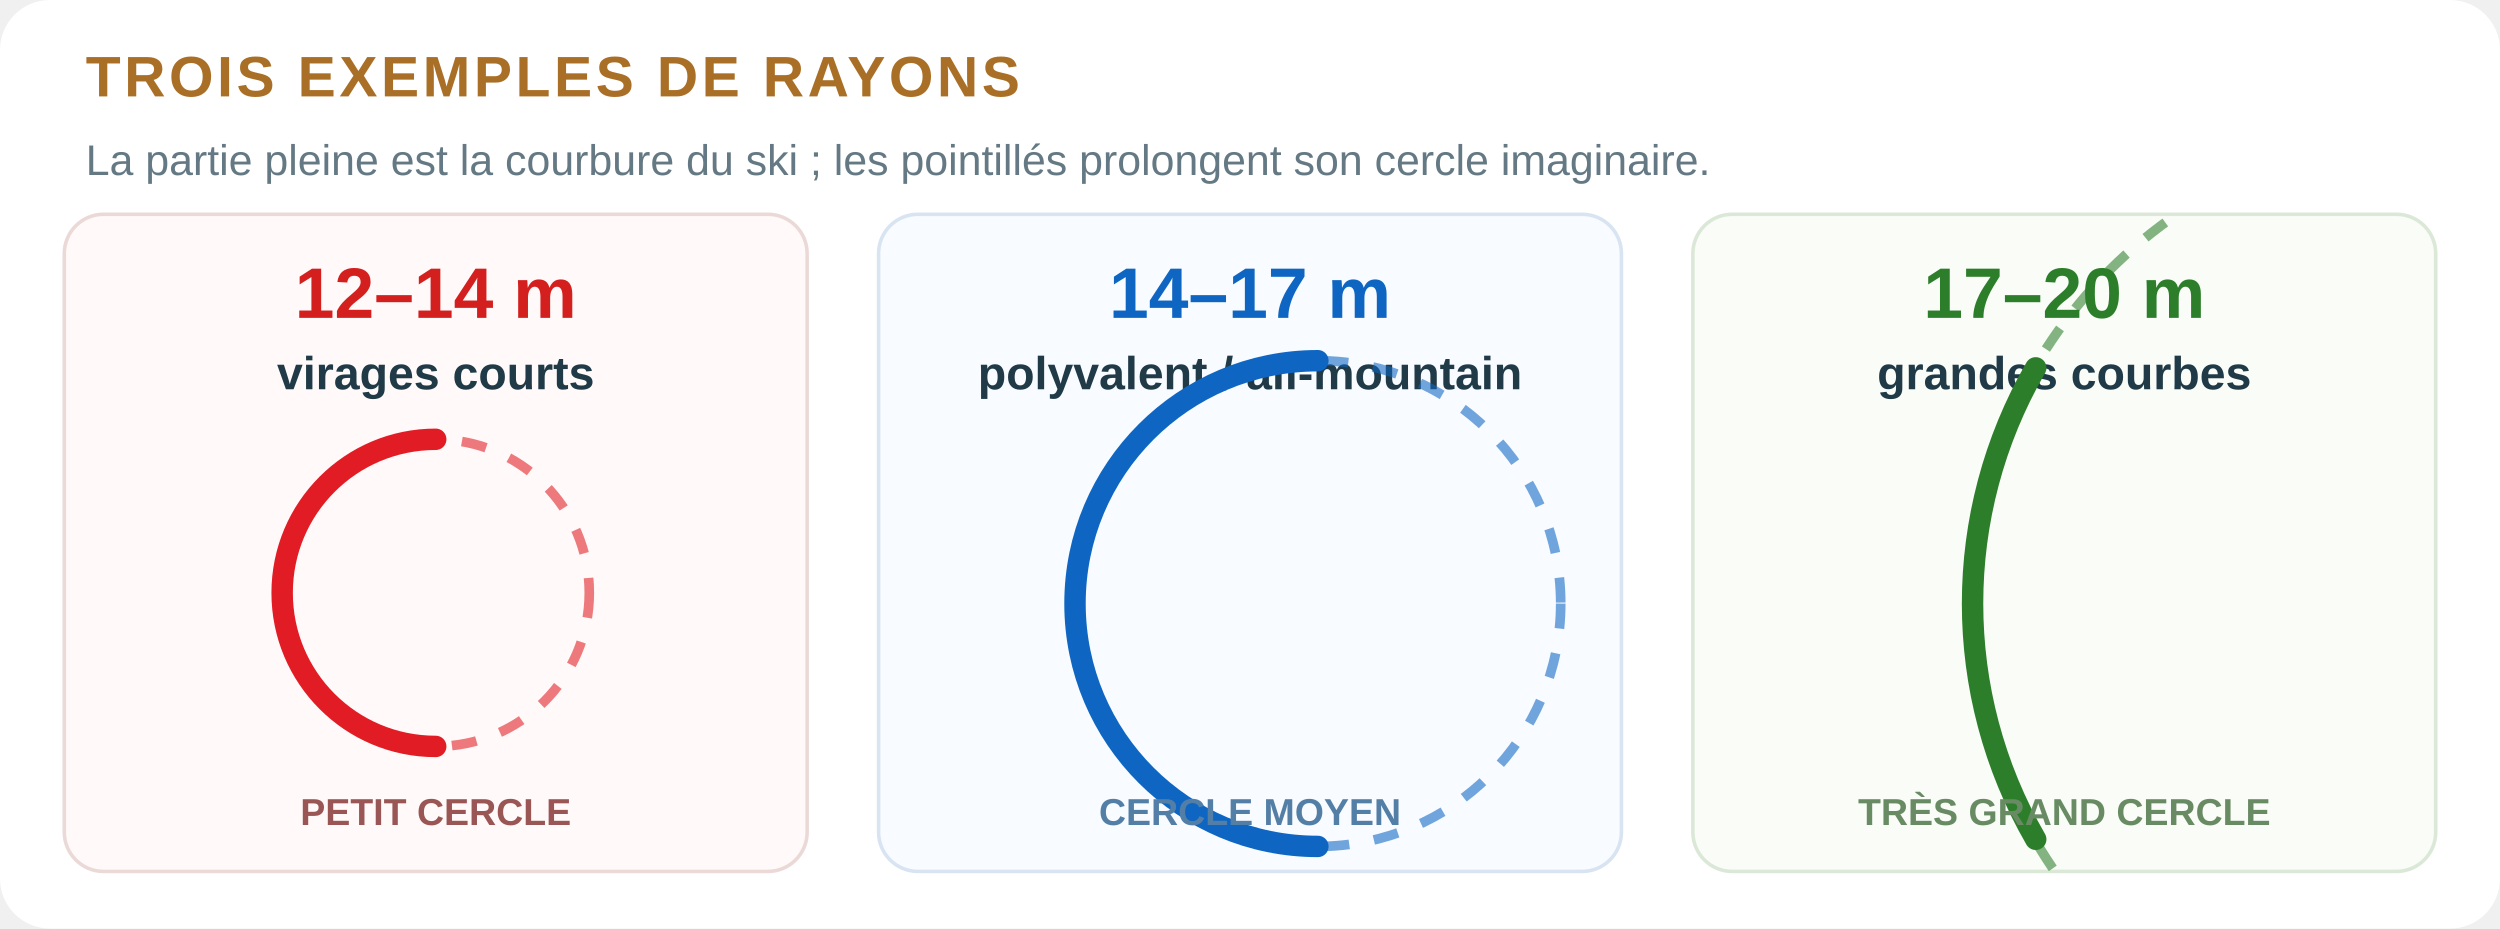
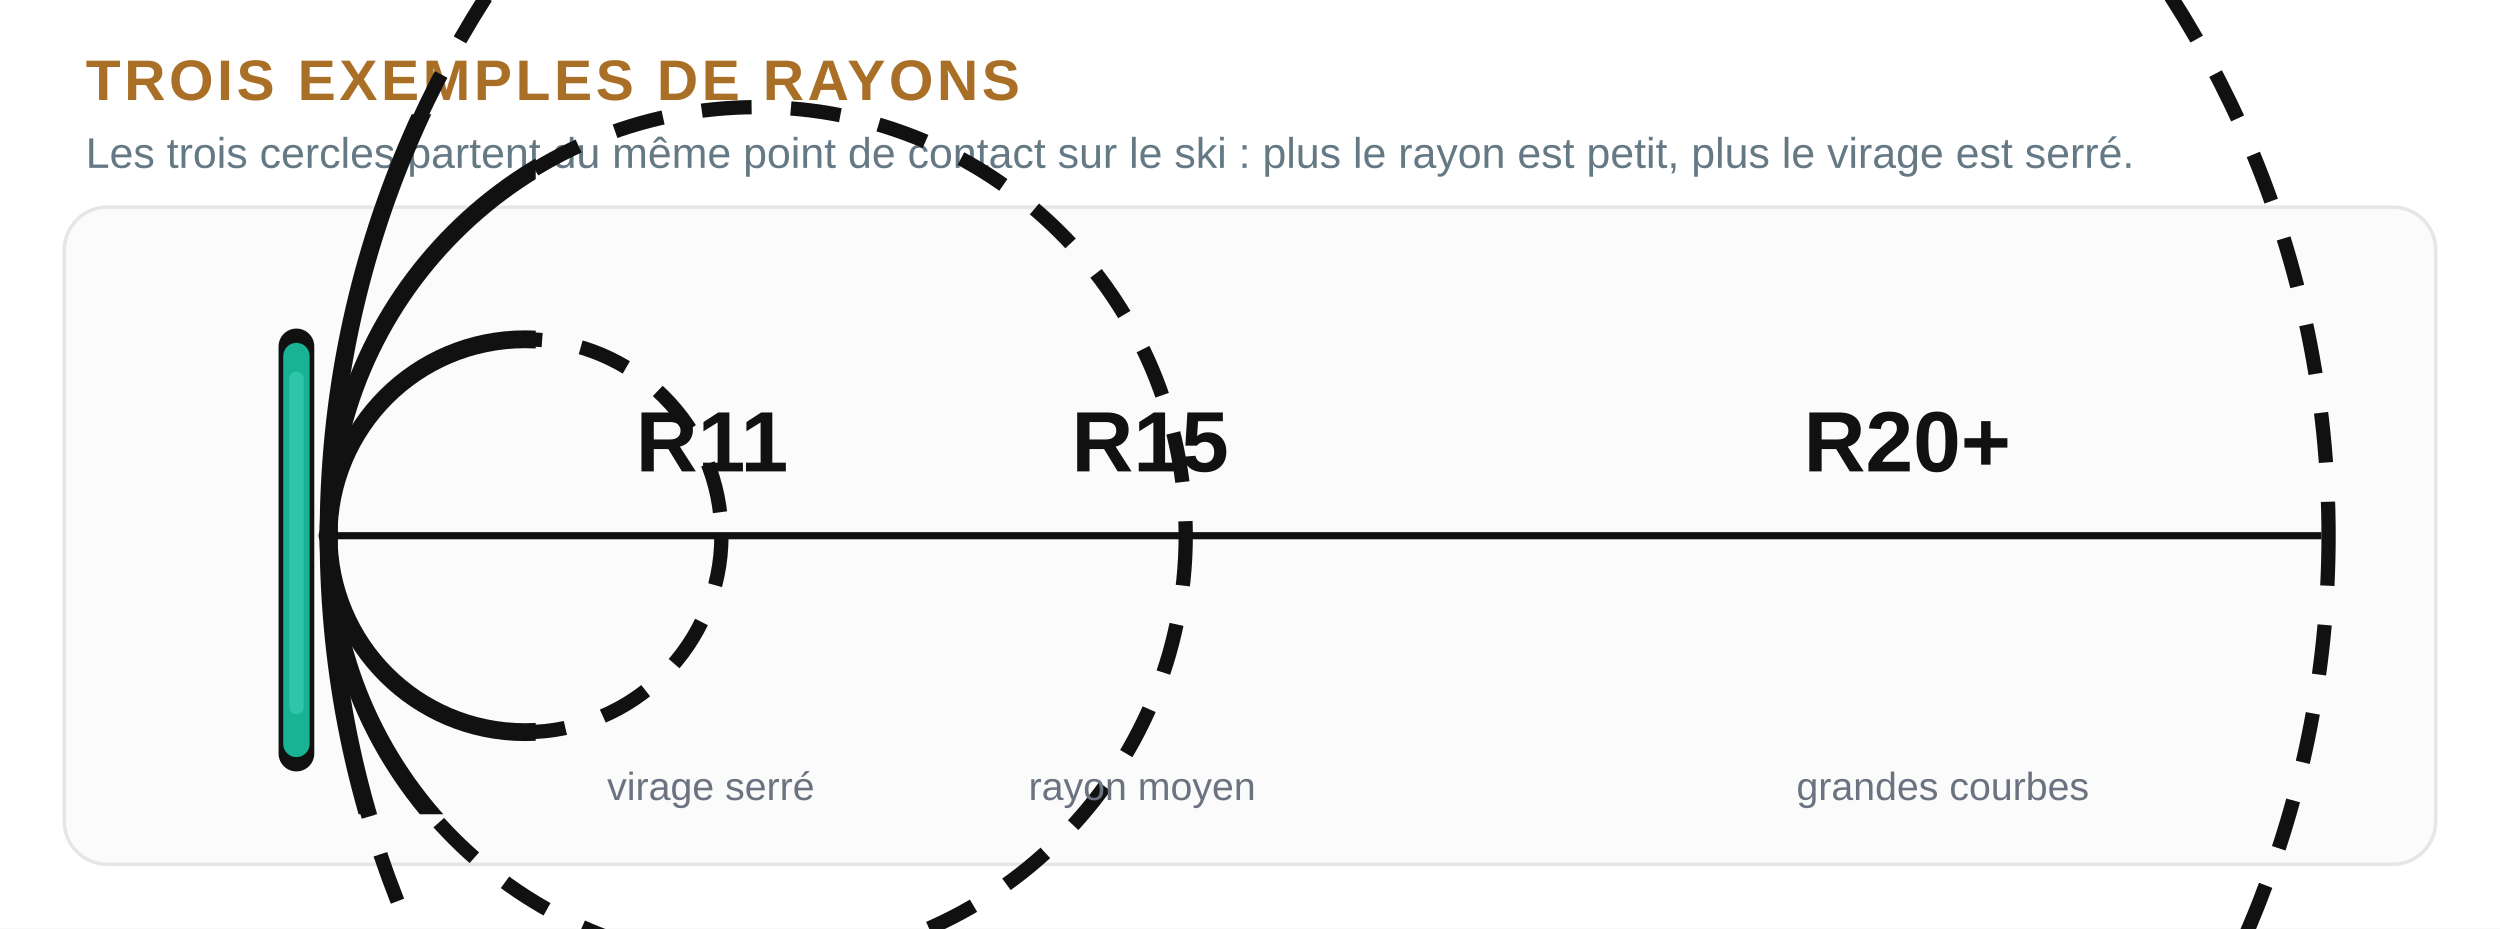
- <svg xmlns="http://www.w3.org/2000/svg" viewBox="0 0 700 260" role="img" aria-labelledby="t d">
+ <svg xmlns="http://www.w3.org/2000/svg" viewBox="0 0 700 260" role="img" aria-labelledby="title desc">
  <defs>
-     <clipPath id="clip-red">
-       <rect x="18" y="60" width="208" height="184" rx="11" />
-     </clipPath>
-     <clipPath id="clip-blue">
-       <rect x="246" y="60" width="208" height="184" rx="11" />
-     </clipPath>
-     <clipPath id="clip-green">
-       <rect x="474" y="60" width="208" height="184" rx="11" />
+     <clipPath id="solidArcClip">
+       <rect x="58" y="32" width="92" height="196" rx="8" />
    </clipPath>
  </defs>
-   <rect width="700" height="260" rx="14" fill="#fff" />
-   <g font-family="Arial,Helvetica,sans-serif">
-     <text x="24" y="27" font-size="16" font-weight="800" fill="#aa6f27" letter-spacing="1">TROIS EXEMPLES DE RAYONS</text>
-     <text x="24" y="49" font-size="12" fill="#647984">La partie pleine est la courbure du ski ; les pointillés prolongent son cercle imaginaire.</text>
-     <g>
-       <rect x="18" y="60" width="208" height="184" rx="11" fill="#fffaf9" stroke="#ead9d7" />
-       <text x="122" y="89" text-anchor="middle" font-size="20" font-weight="900" fill="#d41f1f">12–14 m</text>
-       <text x="122" y="109" text-anchor="middle" font-size="13" font-weight="700" fill="#203a47">virages courts</text>
-       <g clip-path="url(#clip-red)">
-         <circle cx="122" cy="166" r="43" fill="none" stroke="#e11c24" stroke-width="2.7" stroke-dasharray="7 7" opacity=".58" />
-         <path d="M122 123 A43 43 0 0 0 122 209" fill="none" stroke="#e11c24" stroke-width="6" stroke-linecap="round" />
-       </g>
-       <text x="122" y="231" text-anchor="middle" font-size="10.5" font-weight="800" fill="#9a5555">PETIT CERCLE</text>
+   <rect width="700" height="260" fill="#ffffff" />
+   <g font-family="Arial, Helvetica, sans-serif">
+     <text x="24" y="28" font-size="16" font-weight="800" fill="#aa6f27" letter-spacing="1">
+       TROIS EXEMPLES DE RAYONS
+     </text>
+     <text x="24" y="47" font-size="12" fill="#647984">
+       Les trois cercles partent du même point de contact sur le ski : plus le rayon est petit, plus le virage est serré.
+     </text>
+     <rect x="18" y="58" width="664" height="184" rx="12" fill="#fbfbfb" stroke="#e6e6e6" />
+     <g transform="translate(78,92)">
+       <rect x="0" y="0" width="10" height="124" rx="5" fill="#111111" />
+       <rect x="1.3" y="4" width="7.4" height="116" rx="3.7" fill="#18b394" />
+       <rect x="3" y="12" width="4" height="96" rx="2" fill="#3fd6bb" opacity="0.55" />
    </g>
-     <g>
-       <rect x="246" y="60" width="208" height="184" rx="11" fill="#f8fbff" stroke="#d8e4f1" />
-       <text x="350" y="89" text-anchor="middle" font-size="20" font-weight="900" fill="#0e66c2">14–17 m</text>
-       <text x="350" y="109" text-anchor="middle" font-size="13" font-weight="700" fill="#203a47">polyvalent / all-mountain</text>
-       <g clip-path="url(#clip-blue)">
-         <circle cx="369" cy="169" r="68" fill="none" stroke="#0e66c2" stroke-width="2.7" stroke-dasharray="7 7" opacity=".58" />
-         <path d="M369 101 A68 68 0 0 0 369 237" fill="none" stroke="#0e66c2" stroke-width="6" stroke-linecap="round" />
-       </g>
-       <text x="350" y="231" text-anchor="middle" font-size="10.5" font-weight="800" fill="#537fa7">CERCLE MOYEN</text>
+     <circle cx="92" cy="150" r="2.8" fill="#111111" />
+     <line x1="92" y1="150" x2="650" y2="150" stroke="#111111" stroke-width="2" />
+     <circle cx="147" cy="150" r="55" fill="none" stroke="#111111" stroke-width="4" stroke-dasharray="14 11" />
+     <circle cx="212" cy="150" r="120" fill="none" stroke="#111111" stroke-width="4" stroke-dasharray="14 11" />
+     <circle cx="372" cy="150" r="280" fill="none" stroke="#111111" stroke-width="4" stroke-dasharray="14 11" />
+     <g clip-path="url(#solidArcClip)">
+       <circle cx="147" cy="150" r="55" fill="none" stroke="#111111" stroke-width="5" />
+       <circle cx="212" cy="150" r="120" fill="none" stroke="#111111" stroke-width="5" />
+       <circle cx="372" cy="150" r="280" fill="none" stroke="#111111" stroke-width="5" />
    </g>
-     <g>
-       <rect x="474" y="60" width="208" height="184" rx="11" fill="#f9fcf7" stroke="#dbe8d7" />
-       <text x="578" y="89" text-anchor="middle" font-size="20" font-weight="900" fill="#2d7e2a">17–20 m</text>
-       <text x="578" y="109" text-anchor="middle" font-size="13" font-weight="700" fill="#203a47">grandes courbes</text>
-       <g clip-path="url(#clip-green)">
-         <circle cx="684" cy="169" r="132" fill="none" stroke="#2d7e2a" stroke-width="2.7" stroke-dasharray="7 7" opacity=".58" />
-         <path d="M570 103                A132 132 0 0 0 570 235" fill="none" stroke="#2d7e2a" stroke-width="6" stroke-linecap="round" />
-       </g>
-       <text x="578" y="231" text-anchor="middle" font-size="10.5" font-weight="800" fill="#688b63">TRÈS GRAND CERCLE</text>
-     </g>
+     <text x="178" y="132" font-size="24" font-weight="800" fill="#111111">R11</text>
+     <text x="300" y="132" font-size="24" font-weight="800" fill="#111111">R15</text>
+     <text x="505" y="132" font-size="24" font-weight="800" fill="#111111">R20+</text>
+     <text x="170" y="224" font-size="11" fill="#6b7280">virage serré</text>
+     <text x="288" y="224" font-size="11" fill="#6b7280">rayon moyen</text>
+     <text x="503" y="224" font-size="11" fill="#6b7280">grandes courbes</text>
  </g>
</svg>
